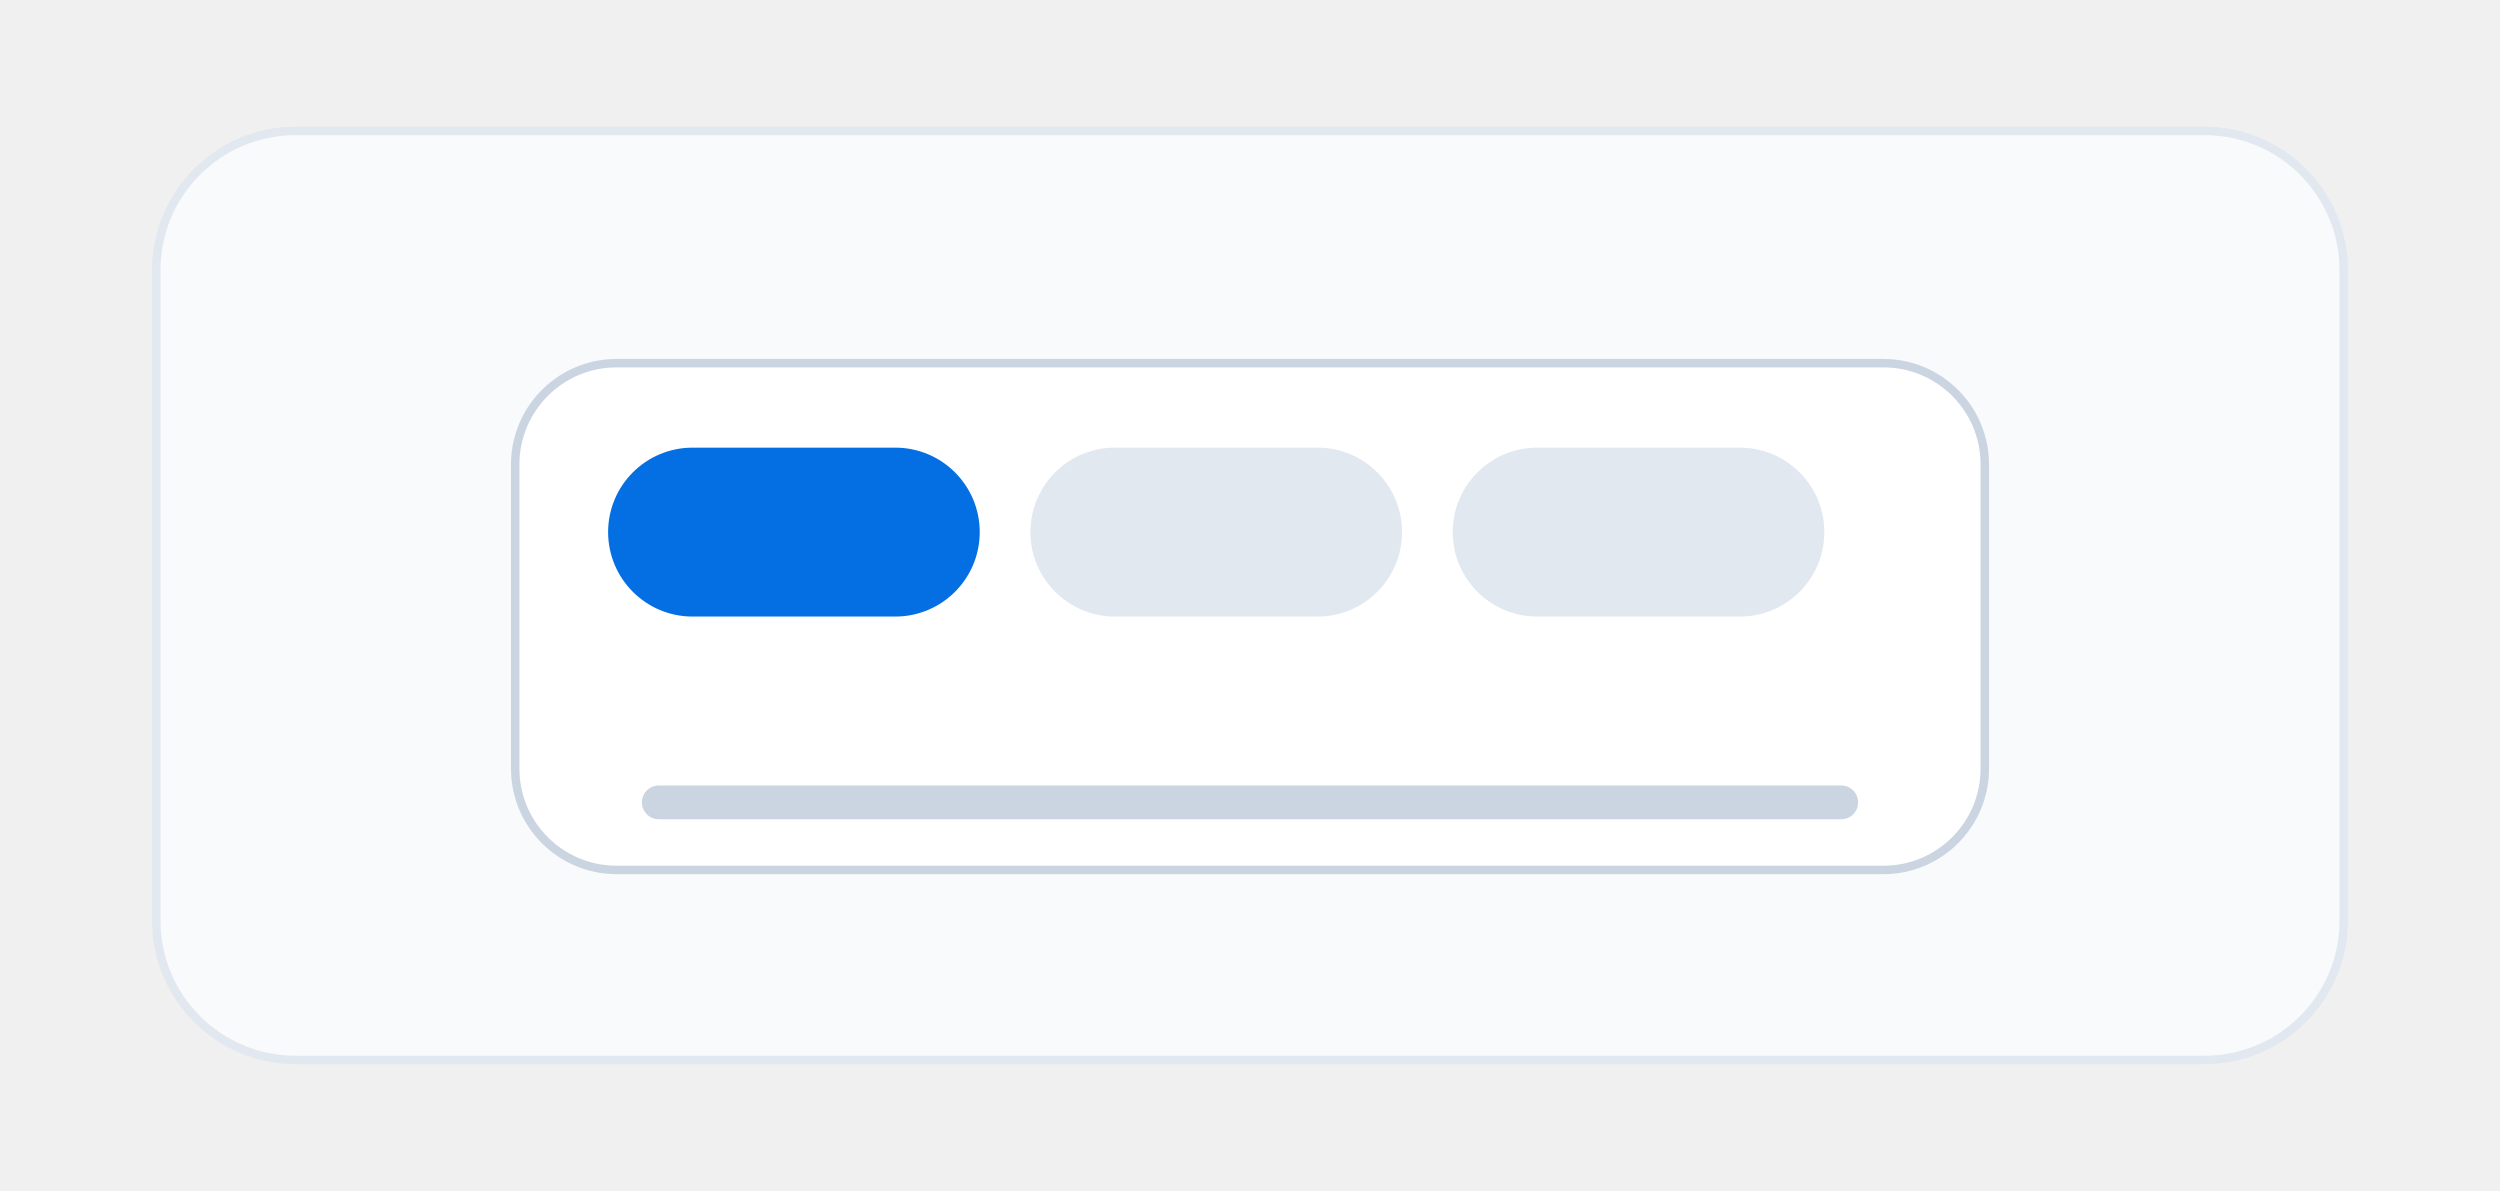
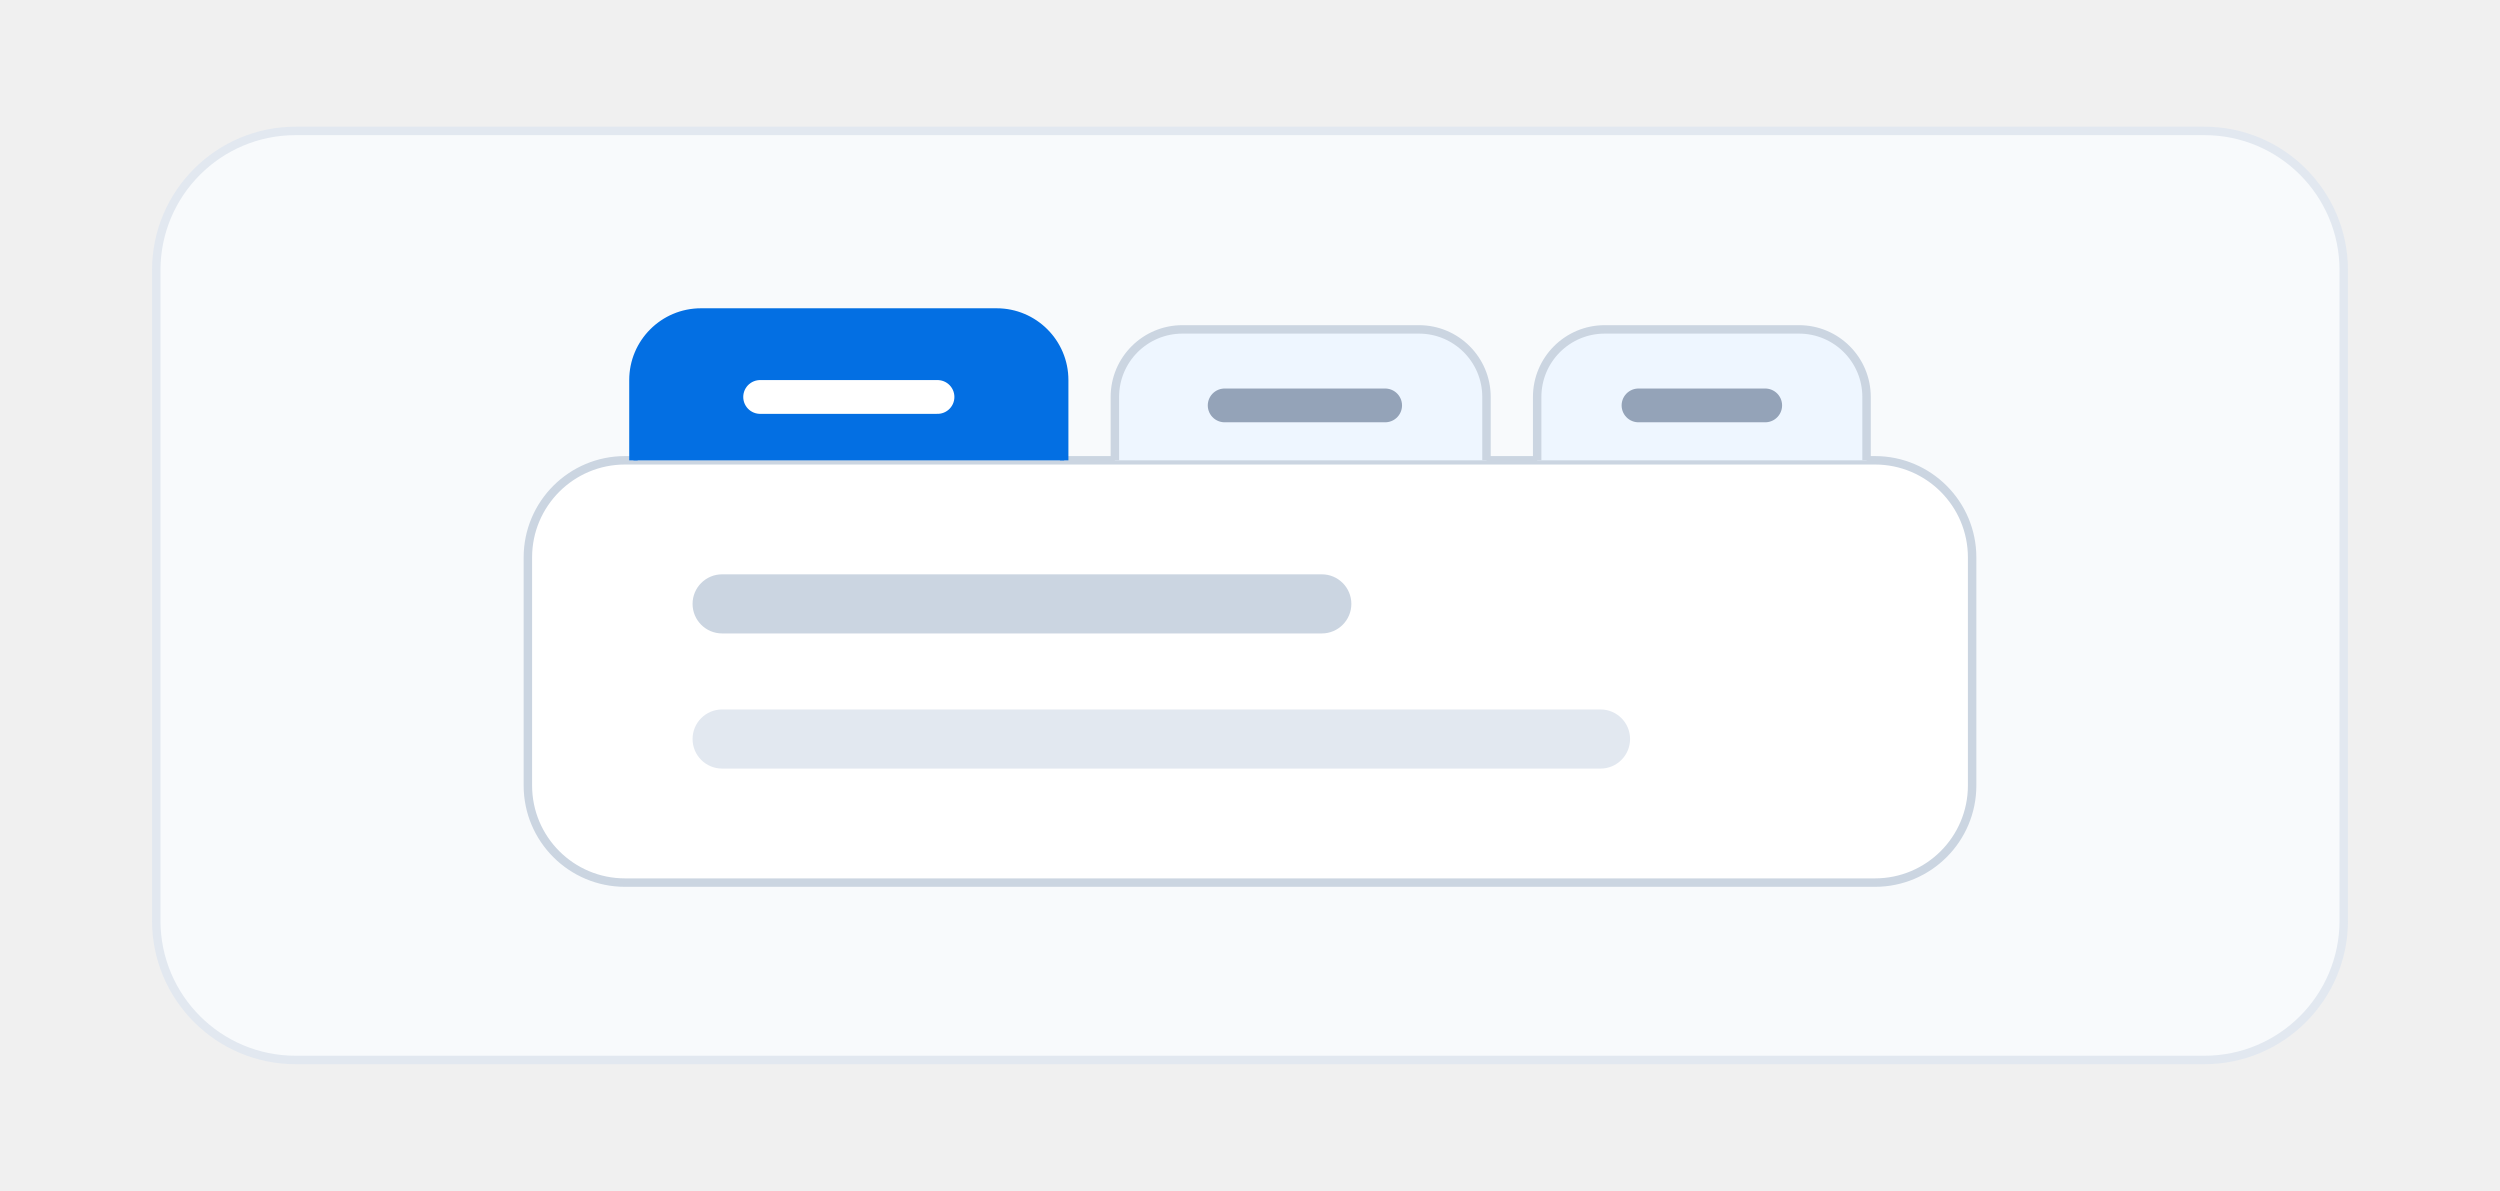
<svg xmlns="http://www.w3.org/2000/svg" width="296" height="141" viewBox="0 0 296 141" fill="none">
  <rect x="18.5" y="15.5" width="259" height="110" rx="16.5" fill="#F8FAFC" />
  <rect x="18.5" y="15.5" width="259" height="110" rx="16.5" stroke="#E2E8F0" />
-   <rect x="61" y="43" width="174" height="60" rx="12" fill="#FFFFFF" stroke="#CBD5E1" />
-   <rect x="72" y="53" width="44" height="20" rx="10" fill="#036FE3" />
-   <rect x="122" y="53" width="44" height="20" rx="10" fill="#E2E8F0" />
-   <rect x="172" y="53" width="44" height="20" rx="10" fill="#E2E8F0" />
-   <path d="M78 95H218" stroke="#CBD5E1" stroke-width="4" stroke-linecap="round" />
+   <rect x="62.5" y="54.5" width="171" height="50" rx="11.5" fill="#FFFFFF" stroke="#CBD5E1" />
+   <path d="M75 54.5V45C75 40.582 78.582 37 83 37H118C122.418 37 126 40.582 126 45V54.5" fill="#036FE3" />
+   <path d="M75 54.5V45C75 40.582 78.582 37 83 37H118C122.418 37 126 40.582 126 45V54.5" stroke="#036FE3" />
+   <path d="M90 47H111" stroke="#FFFFFF" stroke-width="4" stroke-linecap="round" />
+   <path d="M132 54.5V47C132 42.582 135.582 39 140 39H168C172.418 39 176 42.582 176 47V54.5" fill="#EEF6FF" />
+   <path d="M132 54.5V47C132 42.582 135.582 39 140 39H168C172.418 39 176 42.582 176 47V54.5" stroke="#CBD5E1" />
+   <path d="M145 48H164" stroke="#94A3B8" stroke-width="4" stroke-linecap="round" />
+   <path d="M182 54.5V47C182 42.582 185.582 39 190 39H213C217.418 39 221 42.582 221 47V54.5" fill="#EEF6FF" />
+   <path d="M182 54.5V47C182 42.582 185.582 39 190 39H213C217.418 39 221 42.582 221 47V54.5" stroke="#CBD5E1" />
+   <path d="M194 48H209" stroke="#94A3B8" stroke-width="4" stroke-linecap="round" />
+   <rect x="82" y="68" width="78" height="7" rx="3.5" fill="#CBD5E1" />
+   <rect x="82" y="84" width="111" height="7" rx="3.5" fill="#E2E8F0" />
</svg>
